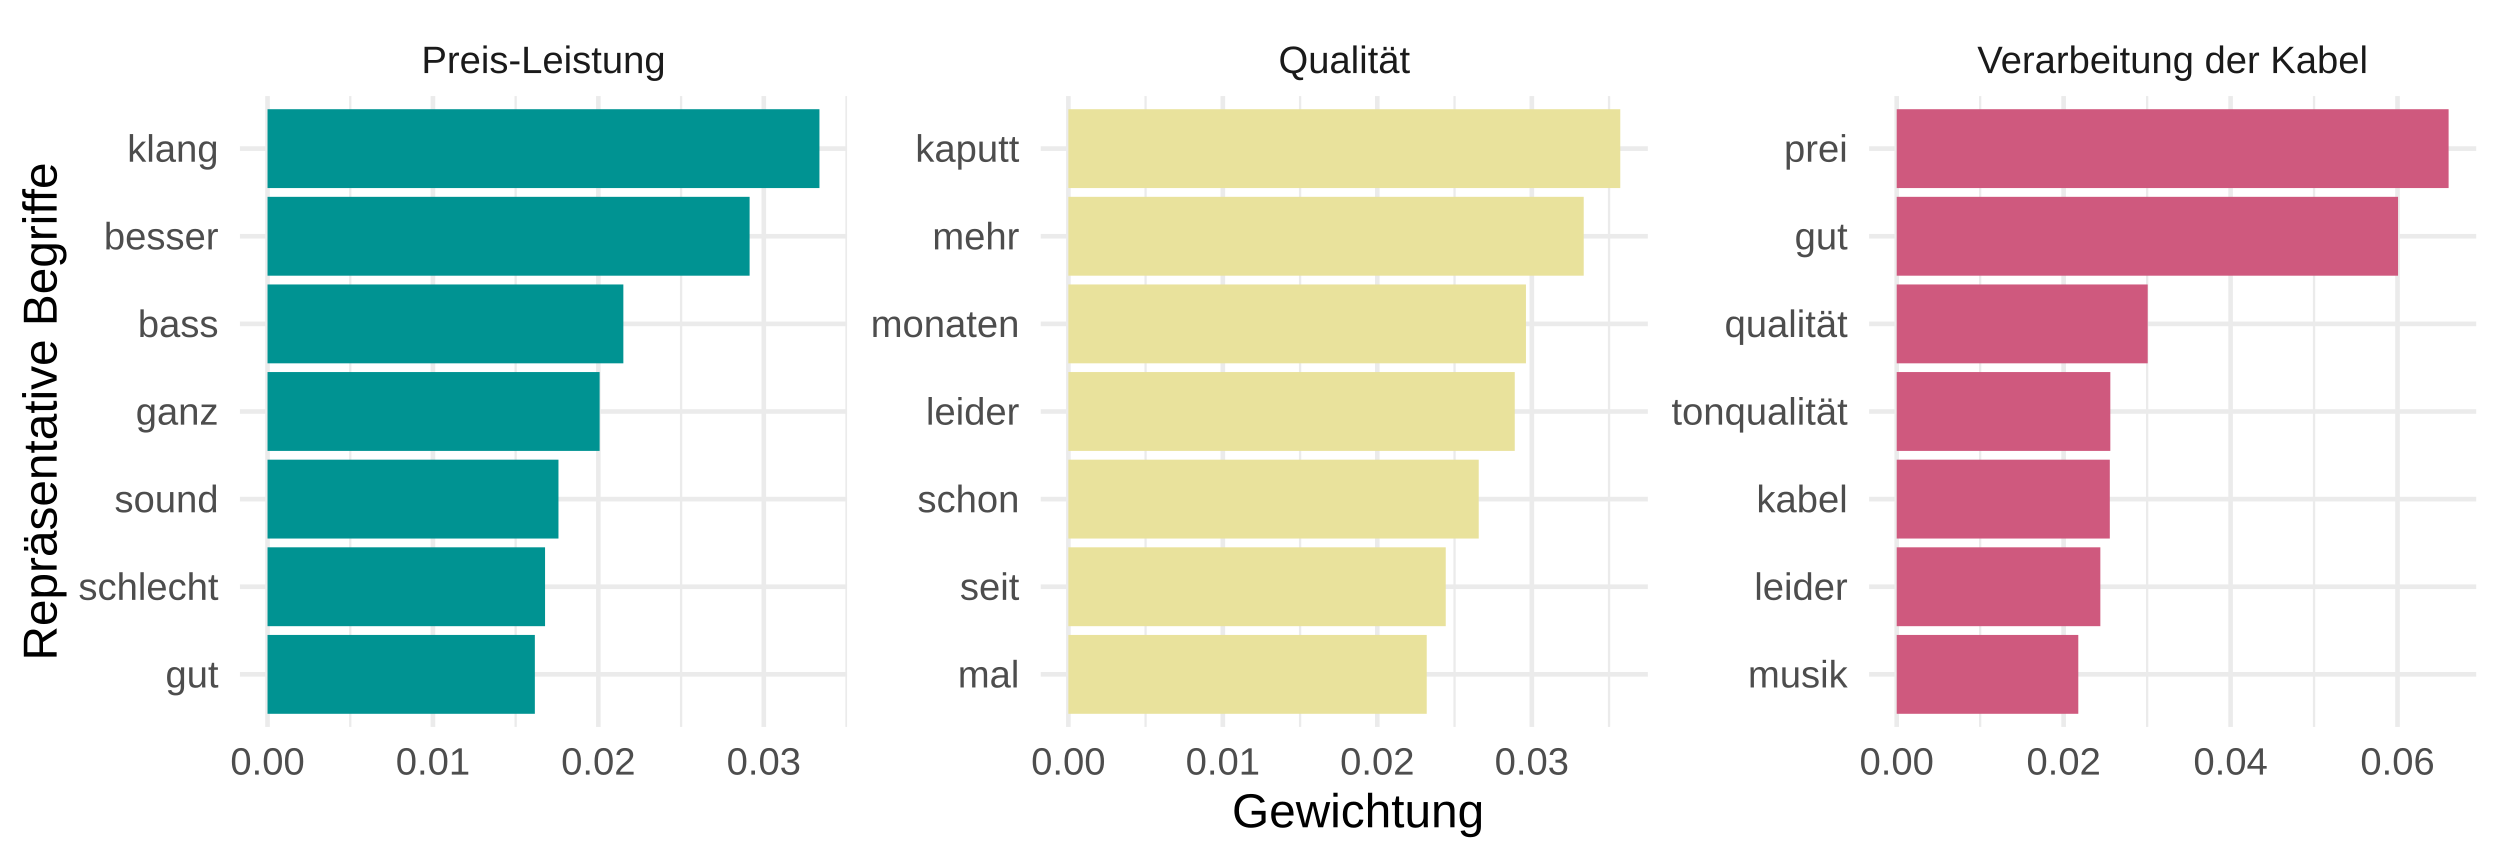
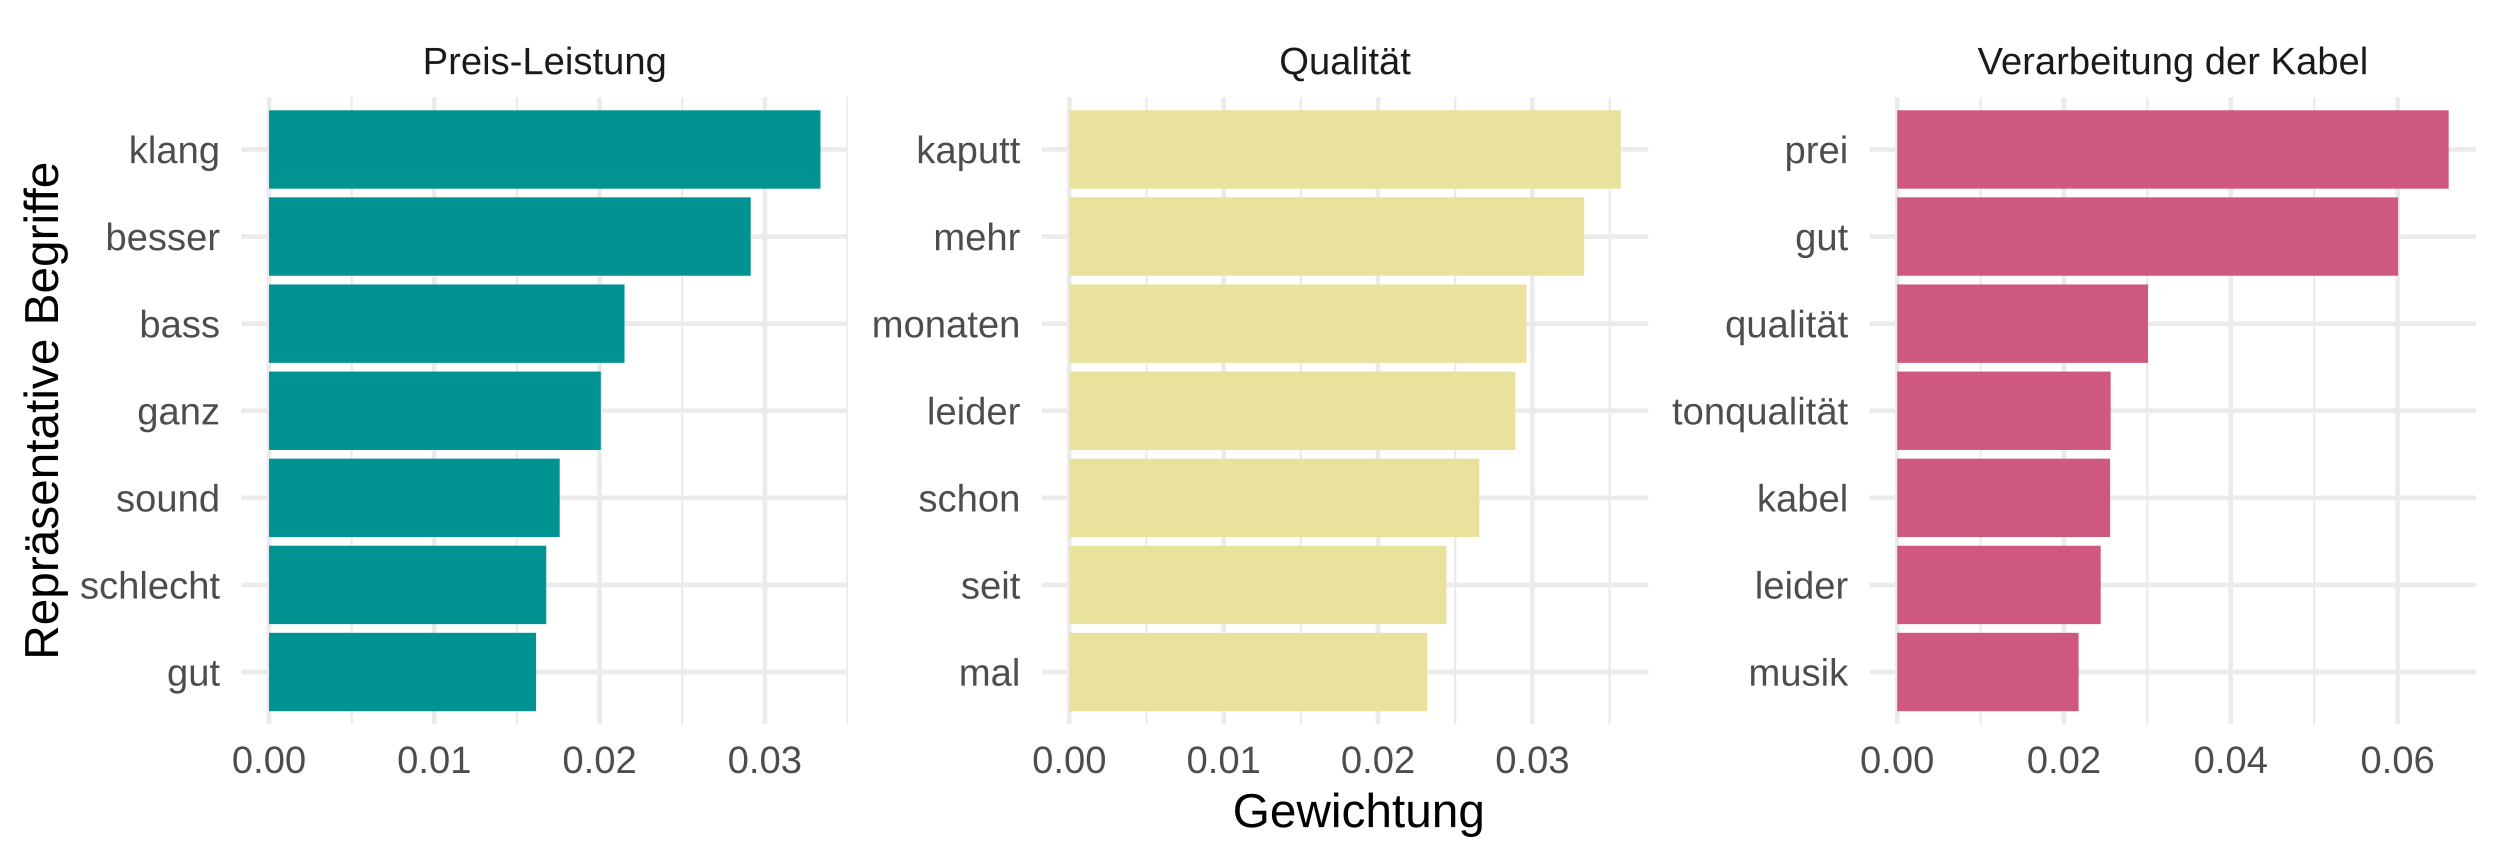
<svg xmlns="http://www.w3.org/2000/svg" width="576.00pt" height="198.37pt" viewBox="0 0 576.00 198.37">
  <g class="svglite">
    <defs>
      <style type="text/css">
    .svglite line, .svglite polyline, .svglite polygon, .svglite path, .svglite rect, .svglite circle {
      fill: none;
      stroke: #000000;
      stroke-linecap: round;
      stroke-linejoin: round;
      stroke-miterlimit: 10.00;
    }
    .svglite text {
      white-space: pre;
    }
    .svglite g.glyphgroup path {
      fill: inherit;
      stroke: none;
    }
  </style>
    </defs>
    <rect width="100%" height="100%" style="stroke: none; fill: none;" />
    <defs>
      <clipPath id="cpMC4wMHw1NzYuMDB8MC4wMHwxOTguMzc=">
        <rect x="0.00" y="0.00" width="576.00" height="198.37" />
      </clipPath>
    </defs>
    <g clip-path="url(#cpMC4wMHw1NzYuMDB8MC4wMHwxOTguMzc=)">
</g>
    <defs>
-       <clipPath id="cpNTUuMjh8MTk1LjE2fDIyLjEzfDE2Ny40OA==">
-         <rect x="55.28" y="22.13" width="139.88" height="145.35" />
+       <clipPath id="cpNTUuNjN8MTk1LjM5fDIyLjQwfDE2Ni44Nw==">
+         <rect x="55.63" y="22.40" width="139.76" height="144.48" />
      </clipPath>
    </defs>
-     <g clip-path="url(#cpNTUuMjh8MTk1LjE2fDIyLjEzfDE2Ny40OA==)">
-       <polyline points="80.70,167.48 80.70,22.13 " style="stroke-width: 0.53; stroke: #EBEBEB; stroke-linecap: butt;" />
-       <polyline points="118.81,167.48 118.81,22.13 " style="stroke-width: 0.53; stroke: #EBEBEB; stroke-linecap: butt;" />
-       <polyline points="156.92,167.48 156.92,22.13 " style="stroke-width: 0.53; stroke: #EBEBEB; stroke-linecap: butt;" />
-       <polyline points="195.03,167.48 195.03,22.13 " style="stroke-width: 0.53; stroke: #EBEBEB; stroke-linecap: butt;" />
-       <polyline points="55.28,155.37 195.16,155.37 " style="stroke-width: 1.07; stroke: #EBEBEB; stroke-linecap: butt;" />
-       <polyline points="55.28,135.18 195.16,135.18 " style="stroke-width: 1.07; stroke: #EBEBEB; stroke-linecap: butt;" />
-       <polyline points="55.28,115.00 195.16,115.00 " style="stroke-width: 1.07; stroke: #EBEBEB; stroke-linecap: butt;" />
-       <polyline points="55.28,94.81 195.16,94.81 " style="stroke-width: 1.07; stroke: #EBEBEB; stroke-linecap: butt;" />
-       <polyline points="55.28,74.62 195.16,74.62 " style="stroke-width: 1.07; stroke: #EBEBEB; stroke-linecap: butt;" />
-       <polyline points="55.28,54.43 195.16,54.43 " style="stroke-width: 1.07; stroke: #EBEBEB; stroke-linecap: butt;" />
-       <polyline points="55.28,34.24 195.16,34.24 " style="stroke-width: 1.07; stroke: #EBEBEB; stroke-linecap: butt;" />
-       <polyline points="61.64,167.48 61.64,22.13 " style="stroke-width: 1.07; stroke: #EBEBEB; stroke-linecap: butt;" />
-       <polyline points="99.75,167.48 99.75,22.13 " style="stroke-width: 1.07; stroke: #EBEBEB; stroke-linecap: butt;" />
-       <polyline points="137.86,167.48 137.86,22.13 " style="stroke-width: 1.07; stroke: #EBEBEB; stroke-linecap: butt;" />
-       <polyline points="175.98,167.48 175.98,22.13 " style="stroke-width: 1.07; stroke: #EBEBEB; stroke-linecap: butt;" />
-       <rect x="61.64" y="25.16" width="127.16" height="18.17" style="stroke-width: 1.07; stroke: none; stroke-linecap: butt; stroke-linejoin: miter; fill: #009392;" />
-       <rect x="61.64" y="45.35" width="111.07" height="18.17" style="stroke-width: 1.07; stroke: none; stroke-linecap: butt; stroke-linejoin: miter; fill: #009392;" />
-       <rect x="61.64" y="65.54" width="81.98" height="18.17" style="stroke-width: 1.07; stroke: none; stroke-linecap: butt; stroke-linejoin: miter; fill: #009392;" />
-       <rect x="61.64" y="85.72" width="76.51" height="18.17" style="stroke-width: 1.07; stroke: none; stroke-linecap: butt; stroke-linejoin: miter; fill: #009392;" />
-       <rect x="61.64" y="105.91" width="67.03" height="18.17" style="stroke-width: 1.07; stroke: none; stroke-linecap: butt; stroke-linejoin: miter; fill: #009392;" />
-       <rect x="61.64" y="126.10" width="63.94" height="18.17" style="stroke-width: 1.07; stroke: none; stroke-linecap: butt; stroke-linejoin: miter; fill: #009392;" />
-       <rect x="61.64" y="146.29" width="61.59" height="18.17" style="stroke-width: 1.07; stroke: none; stroke-linecap: butt; stroke-linejoin: miter; fill: #009392;" />
+     <g clip-path="url(#cpNTUuNjN8MTk1LjM5fDIyLjQwfDE2Ni44Nw==)">
+       <polyline points="81.02,166.87 81.02,22.40 " style="stroke-width: 0.53; stroke: #EBEBEB; stroke-linecap: butt;" />
+       <polyline points="119.10,166.87 119.10,22.40 " style="stroke-width: 0.53; stroke: #EBEBEB; stroke-linecap: butt;" />
+       <polyline points="157.18,166.87 157.18,22.40 " style="stroke-width: 0.53; stroke: #EBEBEB; stroke-linecap: butt;" />
+       <polyline points="195.26,166.87 195.26,22.40 " style="stroke-width: 0.53; stroke: #EBEBEB; stroke-linecap: butt;" />
+       <polyline points="55.63,154.83 195.39,154.83 " style="stroke-width: 1.07; stroke: #EBEBEB; stroke-linecap: butt;" />
+       <polyline points="55.63,134.77 195.39,134.77 " style="stroke-width: 1.07; stroke: #EBEBEB; stroke-linecap: butt;" />
+       <polyline points="55.63,114.70 195.39,114.70 " style="stroke-width: 1.07; stroke: #EBEBEB; stroke-linecap: butt;" />
+       <polyline points="55.63,94.63 195.39,94.63 " style="stroke-width: 1.07; stroke: #EBEBEB; stroke-linecap: butt;" />
+       <polyline points="55.63,74.57 195.39,74.57 " style="stroke-width: 1.07; stroke: #EBEBEB; stroke-linecap: butt;" />
+       <polyline points="55.63,54.50 195.39,54.50 " style="stroke-width: 1.07; stroke: #EBEBEB; stroke-linecap: butt;" />
+       <polyline points="55.63,34.44 195.39,34.44 " style="stroke-width: 1.07; stroke: #EBEBEB; stroke-linecap: butt;" />
+       <polyline points="61.98,166.87 61.98,22.40 " style="stroke-width: 1.07; stroke: #EBEBEB; stroke-linecap: butt;" />
+       <polyline points="100.06,166.87 100.06,22.40 " style="stroke-width: 1.07; stroke: #EBEBEB; stroke-linecap: butt;" />
+       <polyline points="138.14,166.87 138.14,22.40 " style="stroke-width: 1.07; stroke: #EBEBEB; stroke-linecap: butt;" />
+       <polyline points="176.22,166.87 176.22,22.40 " style="stroke-width: 1.07; stroke: #EBEBEB; stroke-linecap: butt;" />
+       <rect x="61.98" y="25.41" width="127.06" height="18.06" style="stroke-width: 1.07; stroke: none; stroke-linecap: butt; stroke-linejoin: miter; fill: #009392;" />
+       <rect x="61.98" y="45.47" width="110.98" height="18.06" style="stroke-width: 1.07; stroke: none; stroke-linecap: butt; stroke-linejoin: miter; fill: #009392;" />
+       <rect x="61.98" y="65.54" width="81.91" height="18.06" style="stroke-width: 1.07; stroke: none; stroke-linecap: butt; stroke-linejoin: miter; fill: #009392;" />
+       <rect x="61.98" y="85.61" width="76.45" height="18.06" style="stroke-width: 1.07; stroke: none; stroke-linecap: butt; stroke-linejoin: miter; fill: #009392;" />
+       <rect x="61.98" y="105.67" width="66.98" height="18.06" style="stroke-width: 1.07; stroke: none; stroke-linecap: butt; stroke-linejoin: miter; fill: #009392;" />
+       <rect x="61.98" y="125.74" width="63.88" height="18.06" style="stroke-width: 1.07; stroke: none; stroke-linecap: butt; stroke-linejoin: miter; fill: #009392;" />
+       <rect x="61.98" y="145.80" width="61.54" height="18.06" style="stroke-width: 1.07; stroke: none; stroke-linecap: butt; stroke-linejoin: miter; fill: #009392;" />
    </g>
    <g clip-path="url(#cpMC4wMHw1NzYuMDB8MC4wMHwxOTguMzc=)">
</g>
    <defs>
-       <clipPath id="cpMjM5Ljc5fDM3OS42N3wyMi4xM3wxNjcuNDg=">
-         <rect x="239.79" y="22.13" width="139.88" height="145.35" />
+       <clipPath id="cpMjQwLjAyfDM3OS43OHwyMi40MHwxNjYuODc=">
+         <rect x="240.02" y="22.40" width="139.76" height="144.48" />
      </clipPath>
    </defs>
-     <g clip-path="url(#cpMjM5Ljc5fDM3OS42N3wyMi4xM3wxNjcuNDg=)">
-       <polyline points="263.94,167.48 263.94,22.13 " style="stroke-width: 0.53; stroke: #EBEBEB; stroke-linecap: butt;" />
-       <polyline points="299.54,167.48 299.54,22.13 " style="stroke-width: 0.53; stroke: #EBEBEB; stroke-linecap: butt;" />
-       <polyline points="335.13,167.48 335.13,22.13 " style="stroke-width: 0.53; stroke: #EBEBEB; stroke-linecap: butt;" />
-       <polyline points="370.72,167.48 370.72,22.13 " style="stroke-width: 0.53; stroke: #EBEBEB; stroke-linecap: butt;" />
-       <polyline points="239.79,155.37 379.67,155.37 " style="stroke-width: 1.07; stroke: #EBEBEB; stroke-linecap: butt;" />
-       <polyline points="239.79,135.18 379.67,135.18 " style="stroke-width: 1.07; stroke: #EBEBEB; stroke-linecap: butt;" />
-       <polyline points="239.79,115.00 379.67,115.00 " style="stroke-width: 1.07; stroke: #EBEBEB; stroke-linecap: butt;" />
-       <polyline points="239.79,94.81 379.67,94.81 " style="stroke-width: 1.07; stroke: #EBEBEB; stroke-linecap: butt;" />
-       <polyline points="239.79,74.62 379.67,74.62 " style="stroke-width: 1.07; stroke: #EBEBEB; stroke-linecap: butt;" />
-       <polyline points="239.79,54.43 379.67,54.43 " style="stroke-width: 1.07; stroke: #EBEBEB; stroke-linecap: butt;" />
-       <polyline points="239.79,34.24 379.67,34.24 " style="stroke-width: 1.07; stroke: #EBEBEB; stroke-linecap: butt;" />
-       <polyline points="246.15,167.48 246.15,22.13 " style="stroke-width: 1.07; stroke: #EBEBEB; stroke-linecap: butt;" />
-       <polyline points="281.74,167.48 281.74,22.13 " style="stroke-width: 1.07; stroke: #EBEBEB; stroke-linecap: butt;" />
-       <polyline points="317.33,167.48 317.33,22.13 " style="stroke-width: 1.07; stroke: #EBEBEB; stroke-linecap: butt;" />
-       <polyline points="352.93,167.48 352.93,22.13 " style="stroke-width: 1.07; stroke: #EBEBEB; stroke-linecap: butt;" />
-       <rect x="246.15" y="25.16" width="127.16" height="18.17" style="stroke-width: 1.07; stroke: none; stroke-linecap: butt; stroke-linejoin: miter; fill: #E9E29C;" />
-       <rect x="246.15" y="45.35" width="118.74" height="18.17" style="stroke-width: 1.07; stroke: none; stroke-linecap: butt; stroke-linejoin: miter; fill: #E9E29C;" />
-       <rect x="246.15" y="65.54" width="105.43" height="18.17" style="stroke-width: 1.07; stroke: none; stroke-linecap: butt; stroke-linejoin: miter; fill: #E9E29C;" />
-       <rect x="246.15" y="85.72" width="102.85" height="18.17" style="stroke-width: 1.07; stroke: none; stroke-linecap: butt; stroke-linejoin: miter; fill: #E9E29C;" />
-       <rect x="246.15" y="105.91" width="94.55" height="18.17" style="stroke-width: 1.07; stroke: none; stroke-linecap: butt; stroke-linejoin: miter; fill: #E9E29C;" />
-       <rect x="246.15" y="126.10" width="86.95" height="18.17" style="stroke-width: 1.07; stroke: none; stroke-linecap: butt; stroke-linejoin: miter; fill: #E9E29C;" />
-       <rect x="246.15" y="146.29" width="82.57" height="18.17" style="stroke-width: 1.07; stroke: none; stroke-linecap: butt; stroke-linejoin: miter; fill: #E9E29C;" />
+     <g clip-path="url(#cpMjQwLjAyfDM3OS43OHwyMi40MHwxNjYuODc=)">
+       <polyline points="264.16,166.87 264.16,22.40 " style="stroke-width: 0.53; stroke: #EBEBEB; stroke-linecap: butt;" />
+       <polyline points="299.72,166.87 299.72,22.40 " style="stroke-width: 0.53; stroke: #EBEBEB; stroke-linecap: butt;" />
+       <polyline points="335.28,166.87 335.28,22.40 " style="stroke-width: 0.53; stroke: #EBEBEB; stroke-linecap: butt;" />
+       <polyline points="370.85,166.87 370.85,22.40 " style="stroke-width: 0.53; stroke: #EBEBEB; stroke-linecap: butt;" />
+       <polyline points="240.02,154.83 379.78,154.83 " style="stroke-width: 1.07; stroke: #EBEBEB; stroke-linecap: butt;" />
+       <polyline points="240.02,134.77 379.78,134.77 " style="stroke-width: 1.07; stroke: #EBEBEB; stroke-linecap: butt;" />
+       <polyline points="240.02,114.70 379.78,114.70 " style="stroke-width: 1.07; stroke: #EBEBEB; stroke-linecap: butt;" />
+       <polyline points="240.02,94.63 379.78,94.63 " style="stroke-width: 1.07; stroke: #EBEBEB; stroke-linecap: butt;" />
+       <polyline points="240.02,74.57 379.78,74.57 " style="stroke-width: 1.07; stroke: #EBEBEB; stroke-linecap: butt;" />
+       <polyline points="240.02,54.50 379.78,54.50 " style="stroke-width: 1.07; stroke: #EBEBEB; stroke-linecap: butt;" />
+       <polyline points="240.02,34.44 379.78,34.44 " style="stroke-width: 1.07; stroke: #EBEBEB; stroke-linecap: butt;" />
+       <polyline points="246.37,166.87 246.37,22.40 " style="stroke-width: 1.07; stroke: #EBEBEB; stroke-linecap: butt;" />
+       <polyline points="281.94,166.87 281.94,22.40 " style="stroke-width: 1.07; stroke: #EBEBEB; stroke-linecap: butt;" />
+       <polyline points="317.50,166.87 317.50,22.40 " style="stroke-width: 1.07; stroke: #EBEBEB; stroke-linecap: butt;" />
+       <polyline points="353.07,166.87 353.07,22.40 " style="stroke-width: 1.07; stroke: #EBEBEB; stroke-linecap: butt;" />
+       <rect x="246.37" y="25.41" width="127.06" height="18.06" style="stroke-width: 1.07; stroke: none; stroke-linecap: butt; stroke-linejoin: miter; fill: #E9E29C;" />
+       <rect x="246.37" y="45.47" width="118.64" height="18.06" style="stroke-width: 1.07; stroke: none; stroke-linecap: butt; stroke-linejoin: miter; fill: #E9E29C;" />
+       <rect x="246.37" y="65.54" width="105.34" height="18.06" style="stroke-width: 1.07; stroke: none; stroke-linecap: butt; stroke-linejoin: miter; fill: #E9E29C;" />
+       <rect x="246.37" y="85.61" width="102.77" height="18.06" style="stroke-width: 1.07; stroke: none; stroke-linecap: butt; stroke-linejoin: miter; fill: #E9E29C;" />
+       <rect x="246.37" y="105.67" width="94.48" height="18.06" style="stroke-width: 1.07; stroke: none; stroke-linecap: butt; stroke-linejoin: miter; fill: #E9E29C;" />
+       <rect x="246.37" y="125.74" width="86.88" height="18.06" style="stroke-width: 1.07; stroke: none; stroke-linecap: butt; stroke-linejoin: miter; fill: #E9E29C;" />
+       <rect x="246.37" y="145.80" width="82.50" height="18.06" style="stroke-width: 1.07; stroke: none; stroke-linecap: butt; stroke-linejoin: miter; fill: #E9E29C;" />
    </g>
    <g clip-path="url(#cpMC4wMHw1NzYuMDB8MC4wMHwxOTguMzc=)">
</g>
    <defs>
-       <clipPath id="cpNDMwLjY0fDU3MC41MnwyMi4xM3wxNjcuNDg=">
-         <rect x="430.64" y="22.13" width="139.88" height="145.35" />
+       <clipPath id="cpNDMwLjc2fDU3MC41MnwyMi40MHwxNjYuODc=">
+         <rect x="430.76" y="22.40" width="139.76" height="144.48" />
      </clipPath>
    </defs>
-     <g clip-path="url(#cpNDMwLjY0fDU3MC41MnwyMi4xM3wxNjcuNDg=)">
-       <polyline points="456.23,167.48 456.23,22.13 " style="stroke-width: 0.53; stroke: #EBEBEB; stroke-linecap: butt;" />
-       <polyline points="494.70,167.48 494.70,22.13 " style="stroke-width: 0.53; stroke: #EBEBEB; stroke-linecap: butt;" />
-       <polyline points="533.16,167.48 533.16,22.13 " style="stroke-width: 0.53; stroke: #EBEBEB; stroke-linecap: butt;" />
-       <polyline points="430.64,155.37 570.52,155.37 " style="stroke-width: 1.07; stroke: #EBEBEB; stroke-linecap: butt;" />
-       <polyline points="430.64,135.18 570.52,135.18 " style="stroke-width: 1.07; stroke: #EBEBEB; stroke-linecap: butt;" />
-       <polyline points="430.64,115.00 570.52,115.00 " style="stroke-width: 1.07; stroke: #EBEBEB; stroke-linecap: butt;" />
-       <polyline points="430.64,94.81 570.52,94.81 " style="stroke-width: 1.07; stroke: #EBEBEB; stroke-linecap: butt;" />
-       <polyline points="430.64,74.62 570.52,74.62 " style="stroke-width: 1.07; stroke: #EBEBEB; stroke-linecap: butt;" />
-       <polyline points="430.64,54.43 570.52,54.43 " style="stroke-width: 1.07; stroke: #EBEBEB; stroke-linecap: butt;" />
-       <polyline points="430.64,34.24 570.52,34.24 " style="stroke-width: 1.07; stroke: #EBEBEB; stroke-linecap: butt;" />
-       <polyline points="437.00,167.48 437.00,22.13 " style="stroke-width: 1.07; stroke: #EBEBEB; stroke-linecap: butt;" />
-       <polyline points="475.46,167.48 475.46,22.13 " style="stroke-width: 1.07; stroke: #EBEBEB; stroke-linecap: butt;" />
-       <polyline points="513.93,167.48 513.93,22.13 " style="stroke-width: 1.07; stroke: #EBEBEB; stroke-linecap: butt;" />
-       <polyline points="552.39,167.48 552.39,22.13 " style="stroke-width: 1.07; stroke: #EBEBEB; stroke-linecap: butt;" />
-       <rect x="437.00" y="25.16" width="127.16" height="18.17" style="stroke-width: 1.07; stroke: none; stroke-linecap: butt; stroke-linejoin: miter; fill: #CF597E;" />
-       <rect x="437.00" y="45.35" width="115.51" height="18.17" style="stroke-width: 1.07; stroke: none; stroke-linecap: butt; stroke-linejoin: miter; fill: #CF597E;" />
-       <rect x="437.00" y="65.54" width="57.83" height="18.17" style="stroke-width: 1.07; stroke: none; stroke-linecap: butt; stroke-linejoin: miter; fill: #CF597E;" />
-       <rect x="437.00" y="85.72" width="49.22" height="18.17" style="stroke-width: 1.07; stroke: none; stroke-linecap: butt; stroke-linejoin: miter; fill: #CF597E;" />
-       <rect x="437.00" y="105.91" width="49.10" height="18.17" style="stroke-width: 1.07; stroke: none; stroke-linecap: butt; stroke-linejoin: miter; fill: #CF597E;" />
-       <rect x="437.00" y="126.10" width="46.92" height="18.17" style="stroke-width: 1.07; stroke: none; stroke-linecap: butt; stroke-linejoin: miter; fill: #CF597E;" />
-       <rect x="437.00" y="146.29" width="41.84" height="18.17" style="stroke-width: 1.07; stroke: none; stroke-linecap: butt; stroke-linejoin: miter; fill: #CF597E;" />
+     <g clip-path="url(#cpNDMwLjc2fDU3MC41MnwyMi40MHwxNjYuODc=)">
+       <polyline points="456.33,166.87 456.33,22.40 " style="stroke-width: 0.53; stroke: #EBEBEB; stroke-linecap: butt;" />
+       <polyline points="494.76,166.87 494.76,22.40 " style="stroke-width: 0.53; stroke: #EBEBEB; stroke-linecap: butt;" />
+       <polyline points="533.19,166.87 533.19,22.40 " style="stroke-width: 0.53; stroke: #EBEBEB; stroke-linecap: butt;" />
+       <polyline points="430.76,154.83 570.52,154.83 " style="stroke-width: 1.07; stroke: #EBEBEB; stroke-linecap: butt;" />
+       <polyline points="430.76,134.77 570.52,134.77 " style="stroke-width: 1.07; stroke: #EBEBEB; stroke-linecap: butt;" />
+       <polyline points="430.76,114.70 570.52,114.70 " style="stroke-width: 1.07; stroke: #EBEBEB; stroke-linecap: butt;" />
+       <polyline points="430.76,94.63 570.52,94.63 " style="stroke-width: 1.07; stroke: #EBEBEB; stroke-linecap: butt;" />
+       <polyline points="430.76,74.57 570.52,74.57 " style="stroke-width: 1.07; stroke: #EBEBEB; stroke-linecap: butt;" />
+       <polyline points="430.76,54.50 570.52,54.50 " style="stroke-width: 1.07; stroke: #EBEBEB; stroke-linecap: butt;" />
+       <polyline points="430.76,34.44 570.52,34.44 " style="stroke-width: 1.07; stroke: #EBEBEB; stroke-linecap: butt;" />
+       <polyline points="437.11,166.87 437.11,22.40 " style="stroke-width: 1.07; stroke: #EBEBEB; stroke-linecap: butt;" />
+       <polyline points="475.54,166.87 475.54,22.40 " style="stroke-width: 1.07; stroke: #EBEBEB; stroke-linecap: butt;" />
+       <polyline points="513.97,166.87 513.97,22.40 " style="stroke-width: 1.07; stroke: #EBEBEB; stroke-linecap: butt;" />
+       <polyline points="552.41,166.87 552.41,22.40 " style="stroke-width: 1.07; stroke: #EBEBEB; stroke-linecap: butt;" />
+       <rect x="437.11" y="25.41" width="127.06" height="18.06" style="stroke-width: 1.07; stroke: none; stroke-linecap: butt; stroke-linejoin: miter; fill: #CF597E;" />
+       <rect x="437.11" y="45.47" width="115.42" height="18.06" style="stroke-width: 1.07; stroke: none; stroke-linecap: butt; stroke-linejoin: miter; fill: #CF597E;" />
+       <rect x="437.11" y="65.54" width="57.79" height="18.06" style="stroke-width: 1.07; stroke: none; stroke-linecap: butt; stroke-linejoin: miter; fill: #CF597E;" />
+       <rect x="437.11" y="85.61" width="49.18" height="18.06" style="stroke-width: 1.07; stroke: none; stroke-linecap: butt; stroke-linejoin: miter; fill: #CF597E;" />
+       <rect x="437.11" y="105.67" width="49.06" height="18.06" style="stroke-width: 1.07; stroke: none; stroke-linecap: butt; stroke-linejoin: miter; fill: #CF597E;" />
+       <rect x="437.11" y="125.74" width="46.89" height="18.06" style="stroke-width: 1.07; stroke: none; stroke-linecap: butt; stroke-linejoin: miter; fill: #CF597E;" />
+       <rect x="437.11" y="145.80" width="41.80" height="18.06" style="stroke-width: 1.07; stroke: none; stroke-linecap: butt; stroke-linejoin: miter; fill: #CF597E;" />
    </g>
    <g clip-path="url(#cpMC4wMHw1NzYuMDB8MC4wMHwxOTguMzc=)">
</g>
    <defs>
-       <clipPath id="cpNTUuMjh8MTk1LjE2fDUuNDh8MjIuMTM=">
-         <rect x="55.28" y="5.48" width="139.88" height="16.65" />
+       <clipPath id="cpNTUuNjN8MTk1LjM5fDUuNDh8MjIuNDA=">
+         <rect x="55.63" y="5.48" width="139.76" height="16.92" />
      </clipPath>
    </defs>
-     <g clip-path="url(#cpNTUuMjh8MTk1LjE2fDUuNDh8MjIuMTM=)">
-       <text x="125.22" y="16.83" text-anchor="middle" style="font-size: 8.80px;fill: #1A1A1A; font-family: &quot;Liberation Sans&quot;;" textLength="56.22px" lengthAdjust="spacingAndGlyphs">Preis-Leistung</text>
+     <g clip-path="url(#cpNTUuNjN8MTk1LjM5fDUuNDh8MjIuNDA=)">
+       <text x="125.51" y="17.09" text-anchor="middle" style="font-size: 8.80px;fill: #1A1A1A; font-family: &quot;Arial&quot;;" textLength="56.22px" lengthAdjust="spacingAndGlyphs">Preis-Leistung</text>
    </g>
    <g clip-path="url(#cpMC4wMHw1NzYuMDB8MC4wMHwxOTguMzc=)">
</g>
    <defs>
-       <clipPath id="cpMjM5Ljc5fDM3OS42N3w1LjQ4fDIyLjEz">
-         <rect x="239.79" y="5.48" width="139.88" height="16.65" />
+       <clipPath id="cpMjQwLjAyfDM3OS43OHw1LjQ4fDIyLjQw">
+         <rect x="240.02" y="5.48" width="139.76" height="16.92" />
      </clipPath>
    </defs>
-     <g clip-path="url(#cpMjM5Ljc5fDM3OS42N3w1LjQ4fDIyLjEz)">
-       <text x="309.73" y="16.83" text-anchor="middle" style="font-size: 8.80px;fill: #1A1A1A; font-family: &quot;Liberation Sans&quot;;" textLength="30.30px" lengthAdjust="spacingAndGlyphs">Qualität</text>
+     <g clip-path="url(#cpMjQwLjAyfDM3OS43OHw1LjQ4fDIyLjQw)">
+       <text x="309.90" y="17.09" text-anchor="middle" style="font-size: 8.80px;fill: #1A1A1A; font-family: &quot;Arial&quot;;" textLength="30.30px" lengthAdjust="spacingAndGlyphs">Qualität</text>
    </g>
    <g clip-path="url(#cpMC4wMHw1NzYuMDB8MC4wMHwxOTguMzc=)">
</g>
    <defs>
-       <clipPath id="cpNDMwLjY0fDU3MC41Mnw1LjQ4fDIyLjEz">
-         <rect x="430.64" y="5.48" width="139.88" height="16.65" />
+       <clipPath id="cpNDMwLjc2fDU3MC41Mnw1LjQ4fDIyLjQw">
+         <rect x="430.76" y="5.48" width="139.76" height="16.92" />
      </clipPath>
    </defs>
-     <g clip-path="url(#cpNDMwLjY0fDU3MC41Mnw1LjQ4fDIyLjEz)">
-       <text x="500.58" y="16.83" text-anchor="middle" style="font-size: 8.80px;fill: #1A1A1A; font-family: &quot;Liberation Sans&quot;;" textLength="89.94px" lengthAdjust="spacingAndGlyphs">Verarbeitung der Kabel</text>
+     <g clip-path="url(#cpNDMwLjc2fDU3MC41Mnw1LjQ4fDIyLjQw)">
+       <text x="500.64" y="17.09" text-anchor="middle" style="font-size: 8.80px;fill: #1A1A1A; font-family: &quot;Arial&quot;;" textLength="89.94px" lengthAdjust="spacingAndGlyphs">Verarbeitung der Kabel</text>
    </g>
    <g clip-path="url(#cpMC4wMHw1NzYuMDB8MC4wMHwxOTguMzc=)">
-       <text x="61.64" y="178.47" text-anchor="middle" style="font-size: 8.80px;fill: #4D4D4D; font-family: &quot;Liberation Sans&quot;;" textLength="17.11px" lengthAdjust="spacingAndGlyphs">0.00</text>
-       <text x="99.75" y="178.47" text-anchor="middle" style="font-size: 8.80px;fill: #4D4D4D; font-family: &quot;Liberation Sans&quot;;" textLength="17.11px" lengthAdjust="spacingAndGlyphs">0.01</text>
-       <text x="137.86" y="178.47" text-anchor="middle" style="font-size: 8.80px;fill: #4D4D4D; font-family: &quot;Liberation Sans&quot;;" textLength="17.11px" lengthAdjust="spacingAndGlyphs">0.02</text>
-       <text x="175.98" y="178.47" text-anchor="middle" style="font-size: 8.80px;fill: #4D4D4D; font-family: &quot;Liberation Sans&quot;;" textLength="17.11px" lengthAdjust="spacingAndGlyphs">0.03</text>
-       <text x="246.15" y="178.47" text-anchor="middle" style="font-size: 8.80px;fill: #4D4D4D; font-family: &quot;Liberation Sans&quot;;" textLength="17.11px" lengthAdjust="spacingAndGlyphs">0.00</text>
-       <text x="281.74" y="178.47" text-anchor="middle" style="font-size: 8.80px;fill: #4D4D4D; font-family: &quot;Liberation Sans&quot;;" textLength="17.11px" lengthAdjust="spacingAndGlyphs">0.01</text>
-       <text x="317.33" y="178.47" text-anchor="middle" style="font-size: 8.80px;fill: #4D4D4D; font-family: &quot;Liberation Sans&quot;;" textLength="17.11px" lengthAdjust="spacingAndGlyphs">0.02</text>
-       <text x="352.93" y="178.47" text-anchor="middle" style="font-size: 8.80px;fill: #4D4D4D; font-family: &quot;Liberation Sans&quot;;" textLength="17.11px" lengthAdjust="spacingAndGlyphs">0.03</text>
-       <text x="437.00" y="178.47" text-anchor="middle" style="font-size: 8.80px;fill: #4D4D4D; font-family: &quot;Liberation Sans&quot;;" textLength="17.11px" lengthAdjust="spacingAndGlyphs">0.00</text>
-       <text x="475.46" y="178.47" text-anchor="middle" style="font-size: 8.80px;fill: #4D4D4D; font-family: &quot;Liberation Sans&quot;;" textLength="17.11px" lengthAdjust="spacingAndGlyphs">0.02</text>
-       <text x="513.93" y="178.47" text-anchor="middle" style="font-size: 8.80px;fill: #4D4D4D; font-family: &quot;Liberation Sans&quot;;" textLength="17.11px" lengthAdjust="spacingAndGlyphs">0.04</text>
-       <text x="552.39" y="178.47" text-anchor="middle" style="font-size: 8.80px;fill: #4D4D4D; font-family: &quot;Liberation Sans&quot;;" textLength="17.11px" lengthAdjust="spacingAndGlyphs">0.06</text>
-       <text x="425.71" y="158.40" text-anchor="end" style="font-size: 8.80px;fill: #4D4D4D; font-family: &quot;Liberation Sans&quot;;" textLength="22.98px" lengthAdjust="spacingAndGlyphs">musik</text>
-       <text x="425.71" y="138.21" text-anchor="end" style="font-size: 8.80px;fill: #4D4D4D; font-family: &quot;Liberation Sans&quot;;" textLength="21.50px" lengthAdjust="spacingAndGlyphs">leider</text>
-       <text x="425.71" y="118.02" text-anchor="end" style="font-size: 8.80px;fill: #4D4D4D; font-family: &quot;Liberation Sans&quot;;" textLength="21.03px" lengthAdjust="spacingAndGlyphs">kabel</text>
-       <text x="425.71" y="97.84" text-anchor="end" style="font-size: 8.80px;fill: #4D4D4D; font-family: &quot;Liberation Sans&quot;;" textLength="40.56px" lengthAdjust="spacingAndGlyphs">tonqualität</text>
-       <text x="425.71" y="77.65" text-anchor="end" style="font-size: 8.80px;fill: #4D4D4D; font-family: &quot;Liberation Sans&quot;;" textLength="28.34px" lengthAdjust="spacingAndGlyphs">qualität</text>
-       <text x="425.71" y="57.46" text-anchor="end" style="font-size: 8.80px;fill: #4D4D4D; font-family: &quot;Liberation Sans&quot;;" textLength="12.22px" lengthAdjust="spacingAndGlyphs">gut</text>
-       <text x="425.71" y="37.27" text-anchor="end" style="font-size: 8.80px;fill: #4D4D4D; font-family: &quot;Liberation Sans&quot;;" textLength="14.66px" lengthAdjust="spacingAndGlyphs">prei</text>
-       <text x="234.86" y="158.40" text-anchor="end" style="font-size: 8.80px;fill: #4D4D4D; font-family: &quot;Liberation Sans&quot;;" textLength="14.17px" lengthAdjust="spacingAndGlyphs">mal</text>
-       <text x="234.86" y="138.21" text-anchor="end" style="font-size: 8.80px;fill: #4D4D4D; font-family: &quot;Liberation Sans&quot;;" textLength="13.69px" lengthAdjust="spacingAndGlyphs">seit</text>
-       <text x="234.86" y="118.02" text-anchor="end" style="font-size: 8.80px;fill: #4D4D4D; font-family: &quot;Liberation Sans&quot;;" textLength="23.48px" lengthAdjust="spacingAndGlyphs">schon</text>
-       <text x="234.86" y="97.84" text-anchor="end" style="font-size: 8.80px;fill: #4D4D4D; font-family: &quot;Liberation Sans&quot;;" textLength="21.50px" lengthAdjust="spacingAndGlyphs">leider</text>
-       <text x="234.86" y="77.65" text-anchor="end" style="font-size: 8.80px;fill: #4D4D4D; font-family: &quot;Liberation Sans&quot;;" textLength="34.22px" lengthAdjust="spacingAndGlyphs">monaten</text>
-       <text x="234.86" y="57.46" text-anchor="end" style="font-size: 8.80px;fill: #4D4D4D; font-family: &quot;Liberation Sans&quot;;" textLength="20.03px" lengthAdjust="spacingAndGlyphs">mehr</text>
-       <text x="234.86" y="37.27" text-anchor="end" style="font-size: 8.80px;fill: #4D4D4D; font-family: &quot;Liberation Sans&quot;;" textLength="23.95px" lengthAdjust="spacingAndGlyphs">kaputt</text>
-       <text x="50.35" y="158.40" text-anchor="end" style="font-size: 8.80px;fill: #4D4D4D; font-family: &quot;Liberation Sans&quot;;" textLength="12.22px" lengthAdjust="spacingAndGlyphs">gut</text>
-       <text x="50.35" y="138.21" text-anchor="end" style="font-size: 8.80px;fill: #4D4D4D; font-family: &quot;Liberation Sans&quot;;" textLength="32.28px" lengthAdjust="spacingAndGlyphs">schlecht</text>
-       <text x="50.35" y="118.02" text-anchor="end" style="font-size: 8.80px;fill: #4D4D4D; font-family: &quot;Liberation Sans&quot;;" textLength="23.97px" lengthAdjust="spacingAndGlyphs">sound</text>
-       <text x="50.35" y="97.84" text-anchor="end" style="font-size: 8.80px;fill: #4D4D4D; font-family: &quot;Liberation Sans&quot;;" textLength="19.08px" lengthAdjust="spacingAndGlyphs">ganz</text>
-       <text x="50.35" y="77.65" text-anchor="end" style="font-size: 8.80px;fill: #4D4D4D; font-family: &quot;Liberation Sans&quot;;" textLength="18.59px" lengthAdjust="spacingAndGlyphs">bass</text>
-       <text x="50.35" y="57.46" text-anchor="end" style="font-size: 8.80px;fill: #4D4D4D; font-family: &quot;Liberation Sans&quot;;" textLength="26.41px" lengthAdjust="spacingAndGlyphs">besser</text>
-       <text x="50.35" y="37.27" text-anchor="end" style="font-size: 8.80px;fill: #4D4D4D; font-family: &quot;Liberation Sans&quot;;" textLength="21.03px" lengthAdjust="spacingAndGlyphs">klang</text>
-       <text x="312.90" y="190.61" text-anchor="middle" style="font-size: 11.00px; font-family: &quot;Liberation Sans&quot;;" textLength="58.12px" lengthAdjust="spacingAndGlyphs">Gewichtung</text>
-       <text transform="translate(13.05,94.81) rotate(-90)" text-anchor="middle" style="font-size: 11.00px; font-family: &quot;Liberation Sans&quot;;" textLength="114.83px" lengthAdjust="spacingAndGlyphs">Repräsentative Begriffe</text>
+       <text x="61.98" y="178.10" text-anchor="middle" style="font-size: 8.80px;fill: #4D4D4D; font-family: &quot;Arial&quot;;" textLength="17.11px" lengthAdjust="spacingAndGlyphs">0.00</text>
+       <text x="100.06" y="178.10" text-anchor="middle" style="font-size: 8.80px;fill: #4D4D4D; font-family: &quot;Arial&quot;;" textLength="17.11px" lengthAdjust="spacingAndGlyphs">0.01</text>
+       <text x="138.14" y="178.10" text-anchor="middle" style="font-size: 8.80px;fill: #4D4D4D; font-family: &quot;Arial&quot;;" textLength="17.11px" lengthAdjust="spacingAndGlyphs">0.02</text>
+       <text x="176.22" y="178.10" text-anchor="middle" style="font-size: 8.80px;fill: #4D4D4D; font-family: &quot;Arial&quot;;" textLength="17.11px" lengthAdjust="spacingAndGlyphs">0.03</text>
+       <text x="246.37" y="178.10" text-anchor="middle" style="font-size: 8.80px;fill: #4D4D4D; font-family: &quot;Arial&quot;;" textLength="17.11px" lengthAdjust="spacingAndGlyphs">0.00</text>
+       <text x="281.94" y="178.10" text-anchor="middle" style="font-size: 8.80px;fill: #4D4D4D; font-family: &quot;Arial&quot;;" textLength="17.11px" lengthAdjust="spacingAndGlyphs">0.01</text>
+       <text x="317.50" y="178.10" text-anchor="middle" style="font-size: 8.80px;fill: #4D4D4D; font-family: &quot;Arial&quot;;" textLength="17.11px" lengthAdjust="spacingAndGlyphs">0.02</text>
+       <text x="353.07" y="178.10" text-anchor="middle" style="font-size: 8.80px;fill: #4D4D4D; font-family: &quot;Arial&quot;;" textLength="17.11px" lengthAdjust="spacingAndGlyphs">0.03</text>
+       <text x="437.11" y="178.10" text-anchor="middle" style="font-size: 8.80px;fill: #4D4D4D; font-family: &quot;Arial&quot;;" textLength="17.11px" lengthAdjust="spacingAndGlyphs">0.00</text>
+       <text x="475.54" y="178.10" text-anchor="middle" style="font-size: 8.80px;fill: #4D4D4D; font-family: &quot;Arial&quot;;" textLength="17.11px" lengthAdjust="spacingAndGlyphs">0.02</text>
+       <text x="513.97" y="178.10" text-anchor="middle" style="font-size: 8.80px;fill: #4D4D4D; font-family: &quot;Arial&quot;;" textLength="17.11px" lengthAdjust="spacingAndGlyphs">0.04</text>
+       <text x="552.41" y="178.10" text-anchor="middle" style="font-size: 8.80px;fill: #4D4D4D; font-family: &quot;Arial&quot;;" textLength="17.11px" lengthAdjust="spacingAndGlyphs">0.06</text>
+       <text x="425.83" y="157.98" text-anchor="end" style="font-size: 8.80px;fill: #4D4D4D; font-family: &quot;Arial&quot;;" textLength="22.98px" lengthAdjust="spacingAndGlyphs">musik</text>
+       <text x="425.83" y="137.92" text-anchor="end" style="font-size: 8.80px;fill: #4D4D4D; font-family: &quot;Arial&quot;;" textLength="21.50px" lengthAdjust="spacingAndGlyphs">leider</text>
+       <text x="425.83" y="117.85" text-anchor="end" style="font-size: 8.80px;fill: #4D4D4D; font-family: &quot;Arial&quot;;" textLength="21.03px" lengthAdjust="spacingAndGlyphs">kabel</text>
+       <text x="425.83" y="97.78" text-anchor="end" style="font-size: 8.80px;fill: #4D4D4D; font-family: &quot;Arial&quot;;" textLength="40.56px" lengthAdjust="spacingAndGlyphs">tonqualität</text>
+       <text x="425.83" y="77.72" text-anchor="end" style="font-size: 8.80px;fill: #4D4D4D; font-family: &quot;Arial&quot;;" textLength="28.34px" lengthAdjust="spacingAndGlyphs">qualität</text>
+       <text x="425.83" y="57.65" text-anchor="end" style="font-size: 8.80px;fill: #4D4D4D; font-family: &quot;Arial&quot;;" textLength="12.22px" lengthAdjust="spacingAndGlyphs">gut</text>
+       <text x="425.83" y="37.59" text-anchor="end" style="font-size: 8.80px;fill: #4D4D4D; font-family: &quot;Arial&quot;;" textLength="14.66px" lengthAdjust="spacingAndGlyphs">prei</text>
+       <text x="235.09" y="157.98" text-anchor="end" style="font-size: 8.80px;fill: #4D4D4D; font-family: &quot;Arial&quot;;" textLength="14.17px" lengthAdjust="spacingAndGlyphs">mal</text>
+       <text x="235.09" y="137.92" text-anchor="end" style="font-size: 8.80px;fill: #4D4D4D; font-family: &quot;Arial&quot;;" textLength="13.69px" lengthAdjust="spacingAndGlyphs">seit</text>
+       <text x="235.09" y="117.85" text-anchor="end" style="font-size: 8.80px;fill: #4D4D4D; font-family: &quot;Arial&quot;;" textLength="23.48px" lengthAdjust="spacingAndGlyphs">schon</text>
+       <text x="235.09" y="97.78" text-anchor="end" style="font-size: 8.80px;fill: #4D4D4D; font-family: &quot;Arial&quot;;" textLength="21.50px" lengthAdjust="spacingAndGlyphs">leider</text>
+       <text x="235.09" y="77.72" text-anchor="end" style="font-size: 8.80px;fill: #4D4D4D; font-family: &quot;Arial&quot;;" textLength="34.22px" lengthAdjust="spacingAndGlyphs">monaten</text>
+       <text x="235.09" y="57.65" text-anchor="end" style="font-size: 8.80px;fill: #4D4D4D; font-family: &quot;Arial&quot;;" textLength="20.03px" lengthAdjust="spacingAndGlyphs">mehr</text>
+       <text x="235.09" y="37.59" text-anchor="end" style="font-size: 8.80px;fill: #4D4D4D; font-family: &quot;Arial&quot;;" textLength="23.95px" lengthAdjust="spacingAndGlyphs">kaputt</text>
+       <text x="50.70" y="157.98" text-anchor="end" style="font-size: 8.80px;fill: #4D4D4D; font-family: &quot;Arial&quot;;" textLength="12.22px" lengthAdjust="spacingAndGlyphs">gut</text>
+       <text x="50.70" y="137.92" text-anchor="end" style="font-size: 8.80px;fill: #4D4D4D; font-family: &quot;Arial&quot;;" textLength="32.28px" lengthAdjust="spacingAndGlyphs">schlecht</text>
+       <text x="50.70" y="117.85" text-anchor="end" style="font-size: 8.80px;fill: #4D4D4D; font-family: &quot;Arial&quot;;" textLength="23.97px" lengthAdjust="spacingAndGlyphs">sound</text>
+       <text x="50.70" y="97.78" text-anchor="end" style="font-size: 8.80px;fill: #4D4D4D; font-family: &quot;Arial&quot;;" textLength="19.08px" lengthAdjust="spacingAndGlyphs">ganz</text>
+       <text x="50.70" y="77.72" text-anchor="end" style="font-size: 8.80px;fill: #4D4D4D; font-family: &quot;Arial&quot;;" textLength="18.59px" lengthAdjust="spacingAndGlyphs">bass</text>
+       <text x="50.70" y="57.65" text-anchor="end" style="font-size: 8.80px;fill: #4D4D4D; font-family: &quot;Arial&quot;;" textLength="26.41px" lengthAdjust="spacingAndGlyphs">besser</text>
+       <text x="50.70" y="37.59" text-anchor="end" style="font-size: 8.80px;fill: #4D4D4D; font-family: &quot;Arial&quot;;" textLength="21.03px" lengthAdjust="spacingAndGlyphs">klang</text>
+       <text x="313.07" y="190.57" text-anchor="middle" style="font-size: 11.00px; font-family: &quot;Arial&quot;;" textLength="58.12px" lengthAdjust="spacingAndGlyphs">Gewichtung</text>
+       <text transform="translate(13.36,94.63) rotate(-90)" text-anchor="middle" style="font-size: 11.00px; font-family: &quot;Arial&quot;;" textLength="114.83px" lengthAdjust="spacingAndGlyphs">Repräsentative Begriffe</text>
    </g>
  </g>
</svg>
